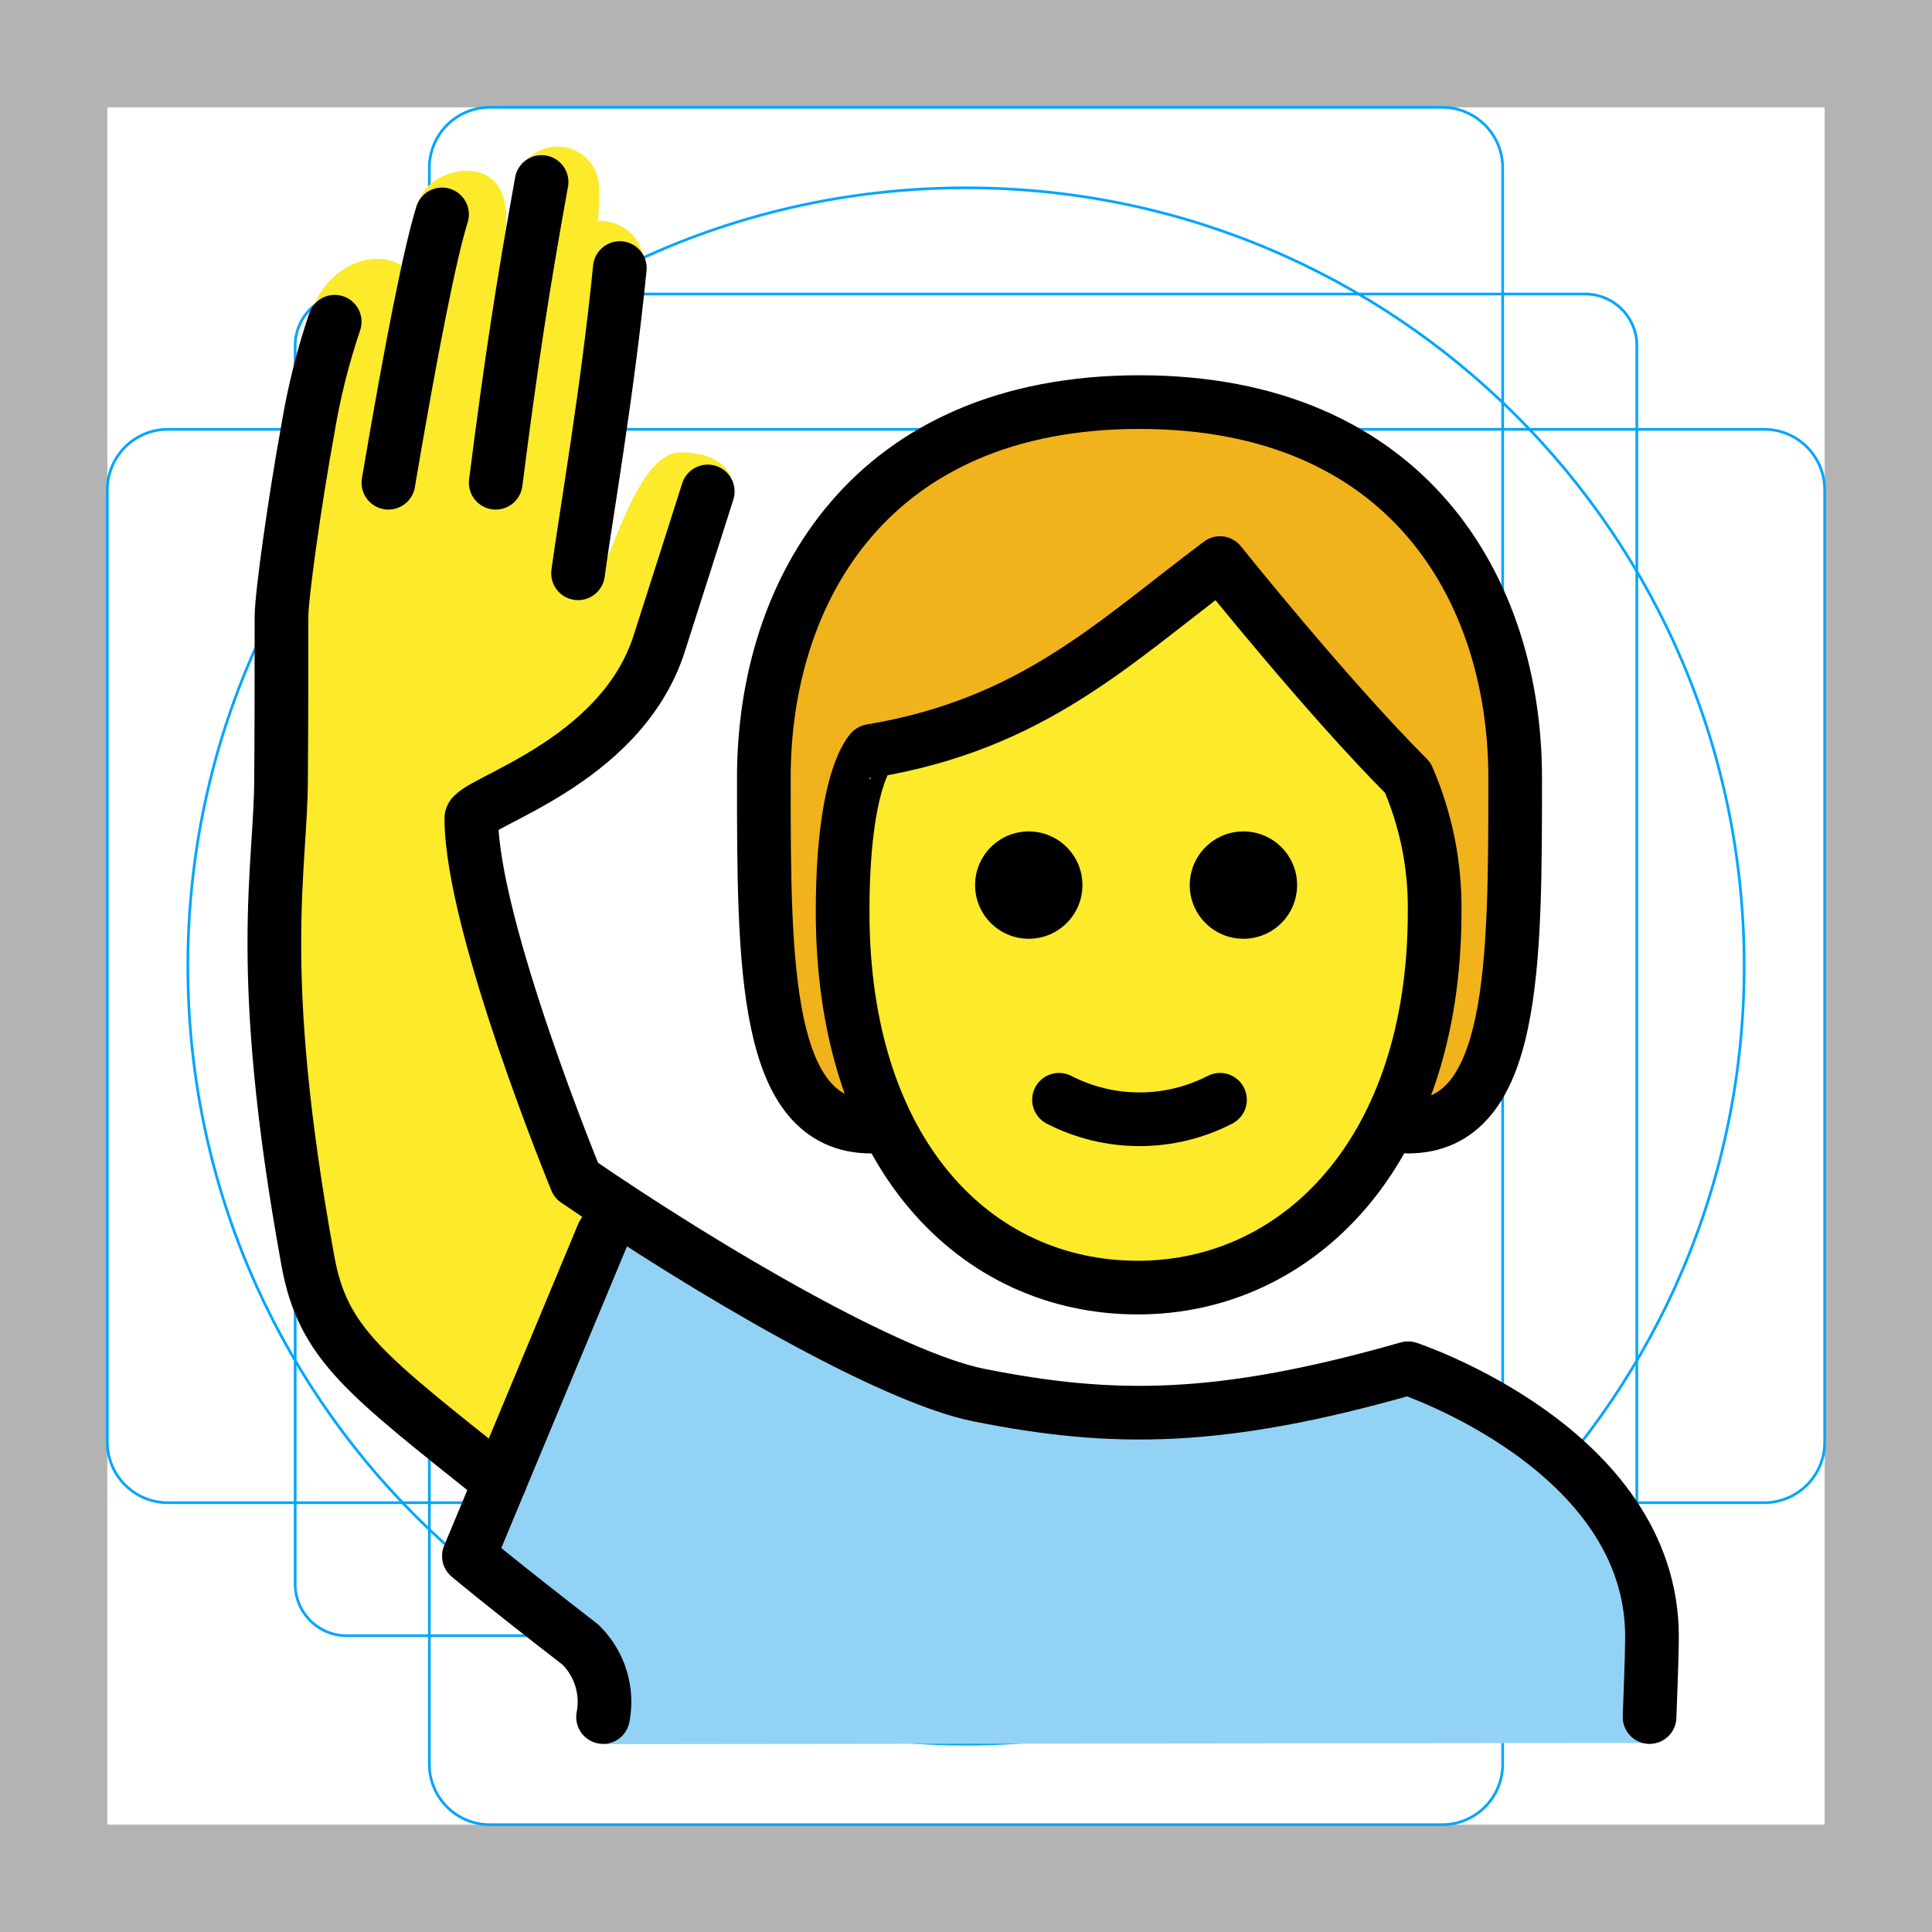
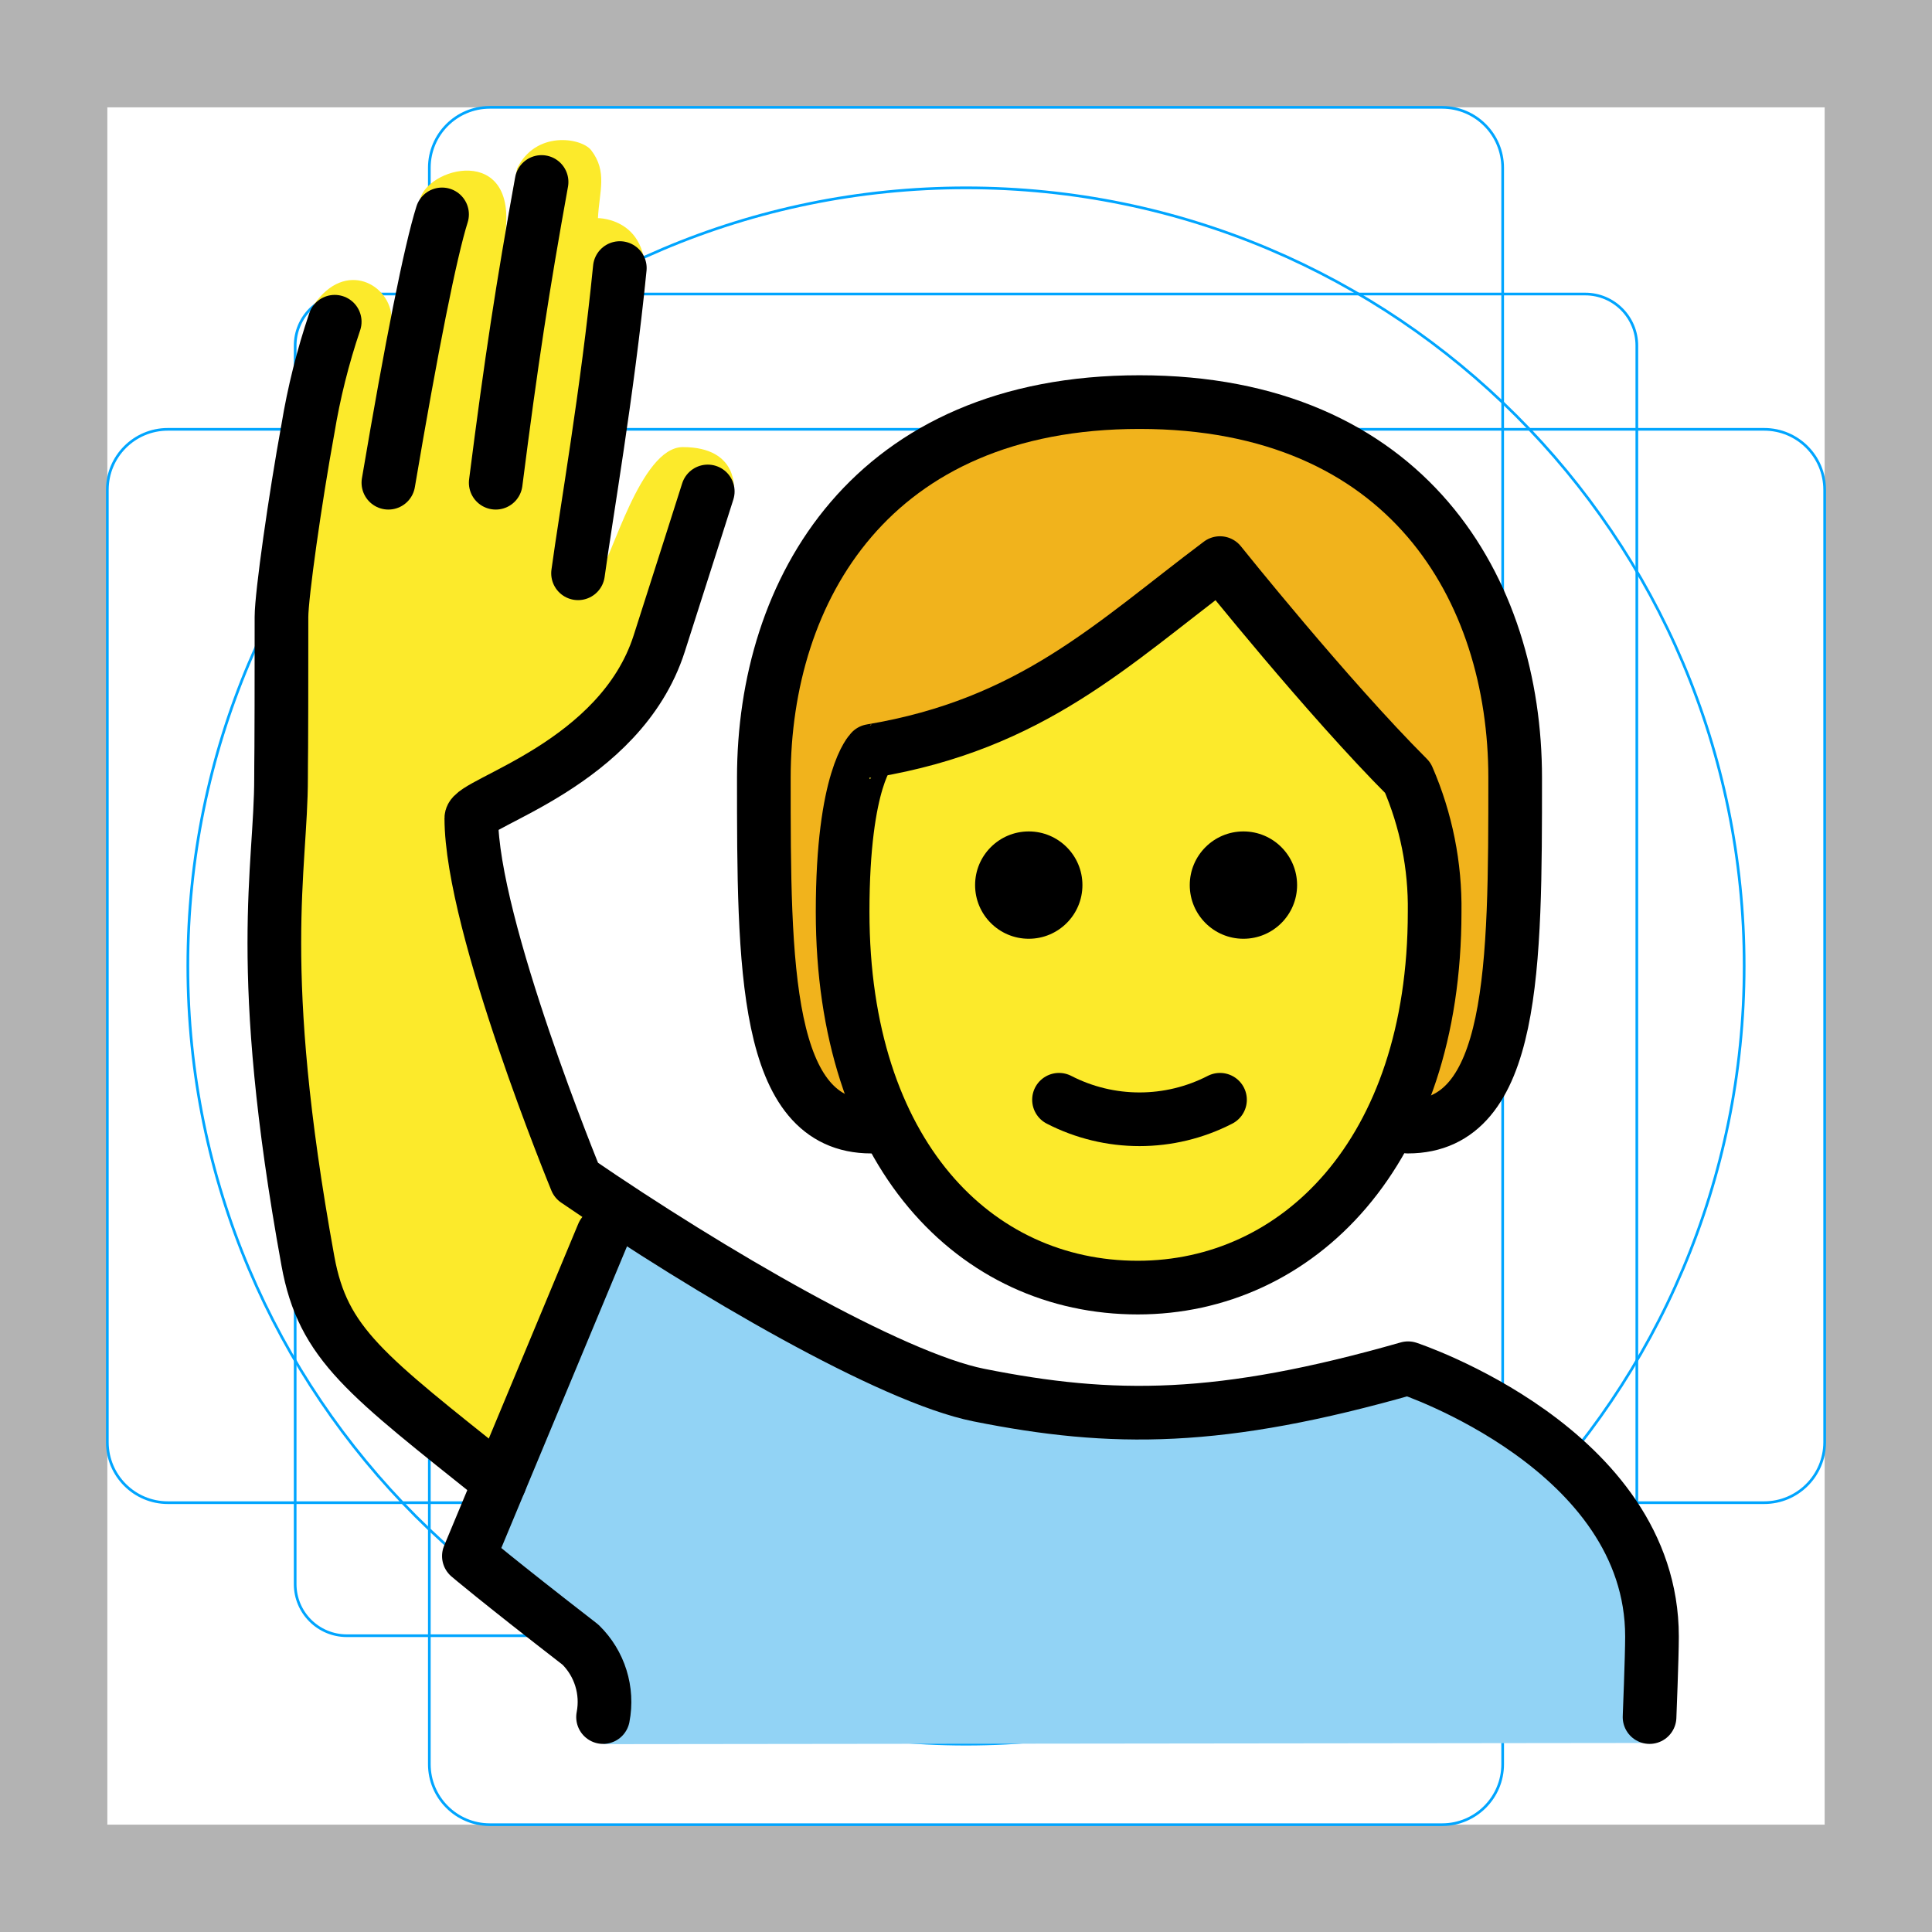
<svg xmlns="http://www.w3.org/2000/svg" id="emoji" viewBox="0 0 72 72">
  <g id="grid">
    <path fill="#b3b3b3" d="M68,4V68H4V4H68m4-4H0V72H72V0Z" />
    <path fill="none" stroke="#00a5ff" stroke-miterlimit="10" stroke-width="0.1" d="M12.923,10.958H59.077A1.923,1.923,0,0,1,61,12.881V59.035a1.923,1.923,0,0,1-1.923,1.923H12.923A1.923,1.923,0,0,1,11,59.035V12.881A1.923,1.923,0,0,1,12.923,10.958Z" />
    <rect x="16" y="4" rx="2.254" width="40" height="64" fill="none" stroke="#00a5ff" stroke-miterlimit="10" stroke-width="0.1" />
    <rect x="16" y="4" rx="2.254" width="40" height="64" transform="translate(72 0) rotate(90)" fill="none" stroke="#00a5ff" stroke-miterlimit="10" stroke-width="0.1" />
    <circle cx="36" cy="36" r="29" fill="none" stroke="#00a5ff" stroke-miterlimit="10" stroke-width="0.1" />
  </g>
  <g id="color">
    <path fill="#92d3f5" d="M22.494,65l-.219-2.813A23.426,23.426,0,0,1,17.94,58.669L21.917,48.6c1.023-2.591,1.635-3.561,3.023-2.591,3.007,2.099,6.346,2.922,7.625,3.85,4.328,3.693,12.34,4.625,19.34,1.46,3,0,9.569,3.821,9.569,9.09v4.546Z" />
  </g>
  <g id="skin">
    <path fill="#fcea2b" d="M31.402,33.985c0,9,4.936,14,11,14,5.936,0,11.063-5,11.063-14a12.137,12.137,0,0,0-1-5c-3-3-7-8-7-8-4,3-7,6-13,7C32.466,27.985,31.402,28.985,31.402,33.985Z" />
-     <path fill="#fcea2b" d="M18.628,55.99c-2.624-3.249-5.712-4.458-6.212-6.458-.543-2.169-3.193-15.626-2.192-19.875a31.006,31.006,0,0,0,.25-7.667c-.06-.998.844-4.688.844-6.688a15.045,15.045,0,0,1,.375-3.938c1.188-2.562,4.275-2,3.781,0A15.597,15.597,0,0,1,15.63,7.521c.188-1.281,3.698-2.219,3.188,1.25A11.889,11.889,0,0,1,19.63,5.973a1.547,1.547,0,0,1,2.69,1.173,7.51,7.51,0,0,1-.038,1.078s2.254-.109,1.671,2.912c-.19.982-1.633,10.23-1.633,10.23.458-.458,1.445-4.507,3.028-4.507,2.119,0,2,1.458,2,1.458s-.603,1.433-1.281,2.673c-1.012,1.851-2.281,5.5-3.281,6.5a45.721,45.721,0,0,1-5.222,3L20.474,42.74s.167.538,2.496,2.256" />
+     <path fill="#fcea2b" d="m18.63 55.99c-2.624-3.249-5.712-4.458-6.212-6.458-0.543-2.169-3.193-15.63-2.192-19.88 0.4-2.535 0.484-5.111 0.25-7.666-0.06-0.998 0.844-4.688 0.844-6.688-0.049-1.323 0.077-2.647 0.375-3.938 1.188-1.725 2.872-0.732 2.898 0.498l1.039-4.342c0.188-1.281 3.698-2.219 3.188 1.25l0.45-2.481c0.681-1.425 2.381-1.16 2.758-0.692 0.622 0.809 0.303 1.542 0.256 2.536 0 0 2.254-0.019 1.671 3.002-0.19 0.982-1.633 10.23-1.633 10.23 0.458-0.458 1.541-4.699 3.124-4.699 2.119 0 1.904 1.65 1.904 1.65s-0.603 1.433-1.281 2.673c-1.012 1.851-2.281 5.5-3.281 6.5-1.673 1.114-3.417 2.116-5.222 3l2.91 12.25s0.167 0.538 2.496 2.256" />
  </g>
  <g id="hair">
    <path fill="#f1b31c" d="M52.583,29.077c-2.661-.856-7.367-7.937-7.367-7.937-2.662,3.232-12.737,6.986-12.737,6.986-2.994,2.994-.045,13.859-.045,13.859-4,0-4-6-4-13s4-14,14-14,14,7,14,14,0,13-4,13C53.759,39.732,52.583,29.077,52.583,29.077Z" />
  </g>
  <g id="line">
    <path fill="none" stroke="#000" stroke-linecap="round" stroke-linejoin="round" stroke-width="2" d="M32.466,41.985c-4,0-4-6-4-13s4-14,14-14,14,7,14,14,0,13-4,13" />
    <path d="M48.339,32.985a2,2,0,1,1-2-2,2,2,0,0,1,2,2" />
    <path d="M40.339,32.985a2,2,0,1,1-2-2,2,2,0,0,1,2,2" />
    <path fill="none" stroke="#000" stroke-linejoin="round" stroke-width="2" d="M31.402,33.985c0,9,4.936,14,11,14,5.936,0,11.063-5,11.063-14a12.137,12.137,0,0,0-1-5c-3-3-7-8-7-8-4,3-7,6-13,7C32.466,27.985,31.402,28.985,31.402,33.985Z" />
    <path fill="none" stroke="#000" stroke-linecap="round" stroke-linejoin="round" stroke-width="2" d="M39.466,40.985a6.553,6.553,0,0,0,6,0" />
    <path fill="none" stroke="#000" stroke-linecap="round" stroke-linejoin="round" stroke-width="2" d="M22.474,63.99a2.982,2.982,0,0,0-.842-2.698C18.474,58.846,17.474,57.99,17.474,57.99l5-12" />
    <path fill="none" stroke="#000" stroke-linecap="round" stroke-linejoin="round" stroke-width="2" d="M20.183,6.782c-.709,3.925-1.125,6.632-1.709,11.208" />
    <path fill="none" stroke="#000" stroke-linecap="round" stroke-linejoin="round" stroke-width="2" d="M21.542,21.365C21.835,19.203,22.64,14.615,23.099,9.99" />
    <path fill="none" stroke="#000" stroke-linecap="round" stroke-linejoin="round" stroke-width="2" d="M61.474,63.99s.091-2.25.091-3c0-7-9.091-10-9.091-10-7,2-11,2-16,1-3.275-.655-10.027-4.59-15-8,0,0-3.909-9.5-3.909-13.501,0-.583,5.552-1.994,7-6.5.781-2.431,1.811-5.674,1.811-5.674" />
    <path fill="none" stroke="#000" stroke-linecap="round" stroke-linejoin="round" stroke-width="2" d="M14.474,17.99c.86-5.076,1.565-8.621,2-10" />
    <path fill="none" stroke="#000" stroke-linecap="round" stroke-linejoin="round" stroke-width="2" d="M18.628,55.221c-5-4-6.588-5.12-7.154-8.231-2-11-1-14.581-1-18,0-1,.016,0,.016-6,.001-.812.508-4.393.984-7a25.278,25.278,0,0,1,1-4" />
  </g>
</svg>
